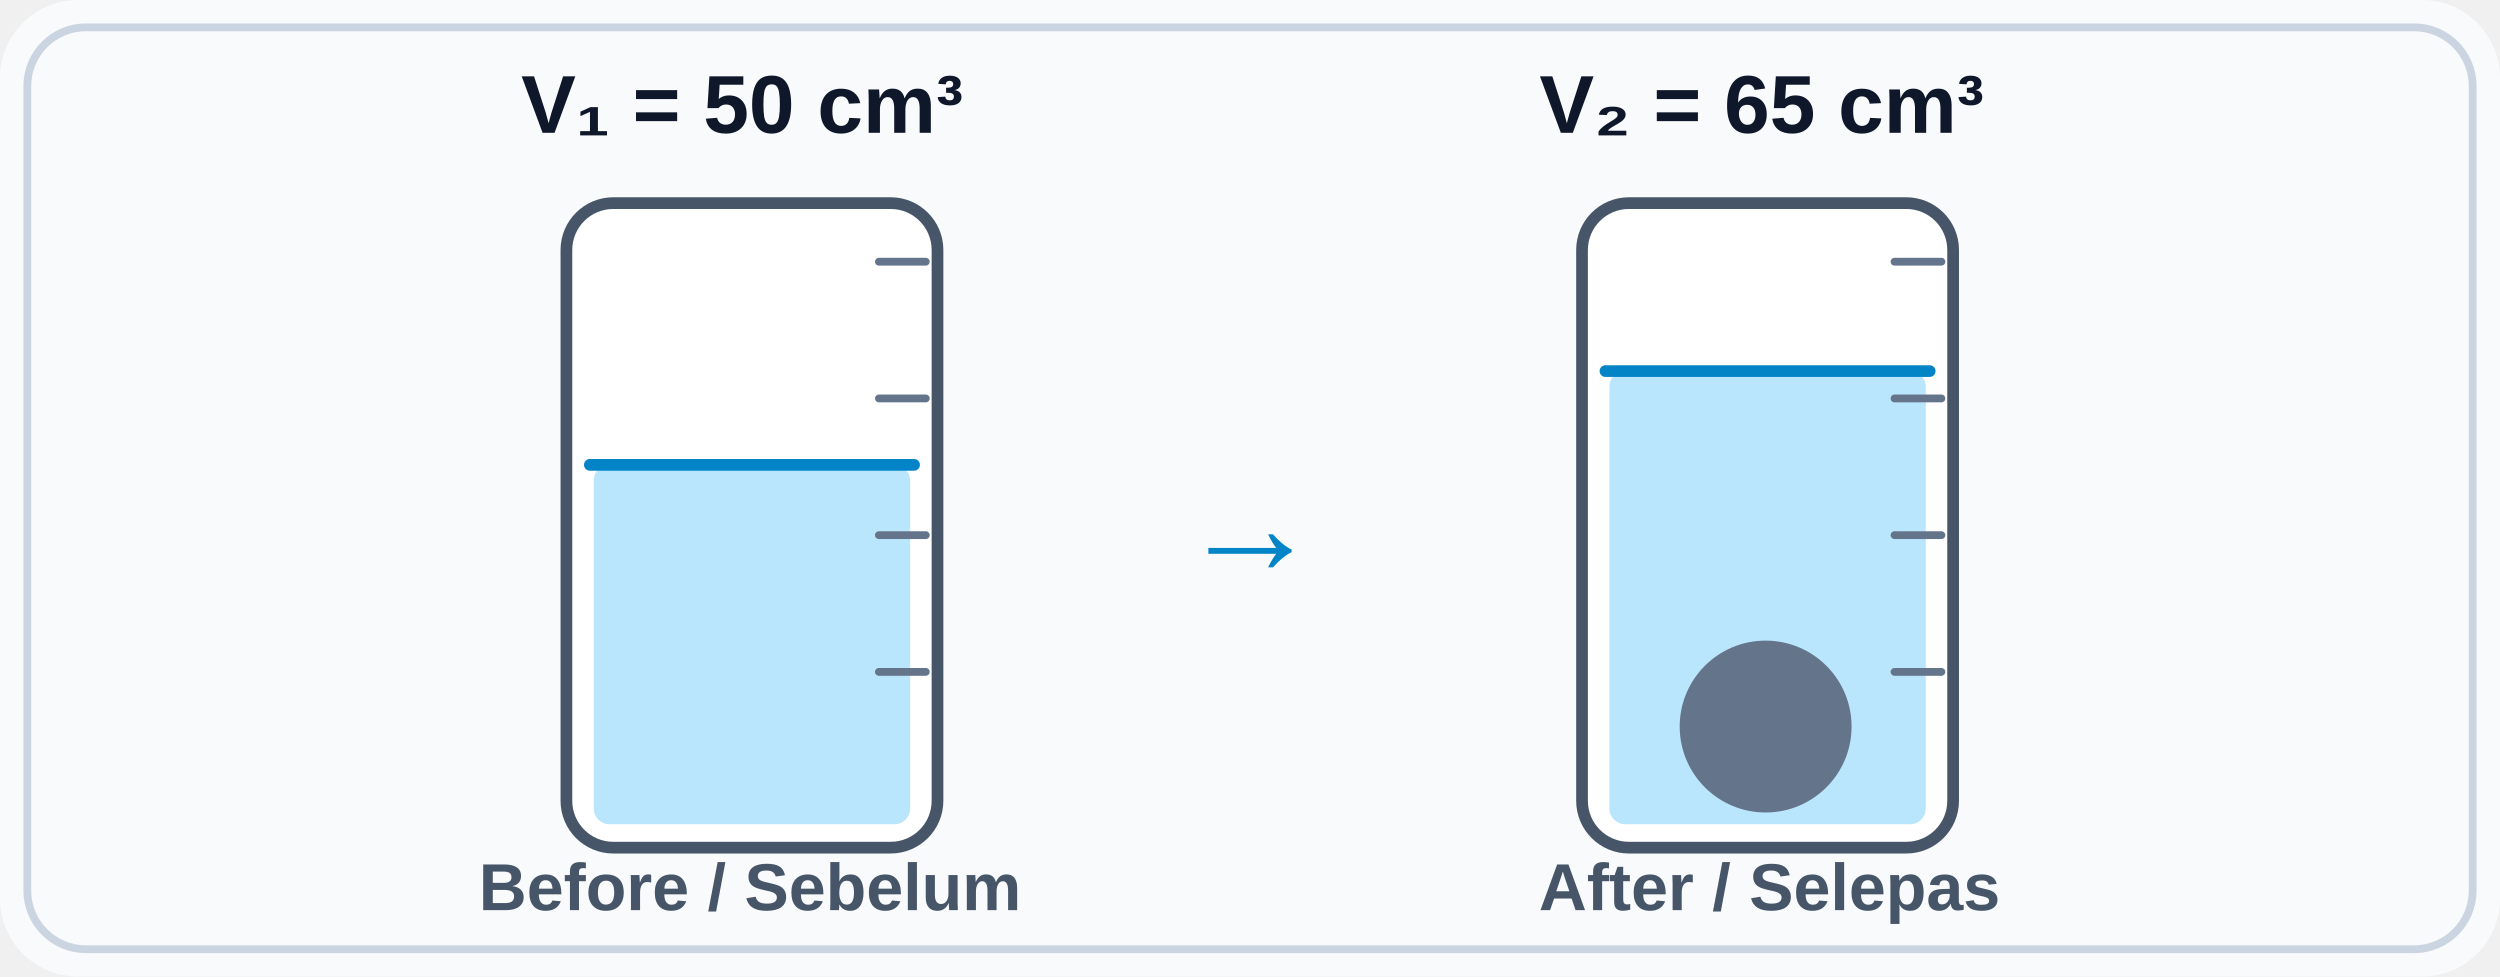
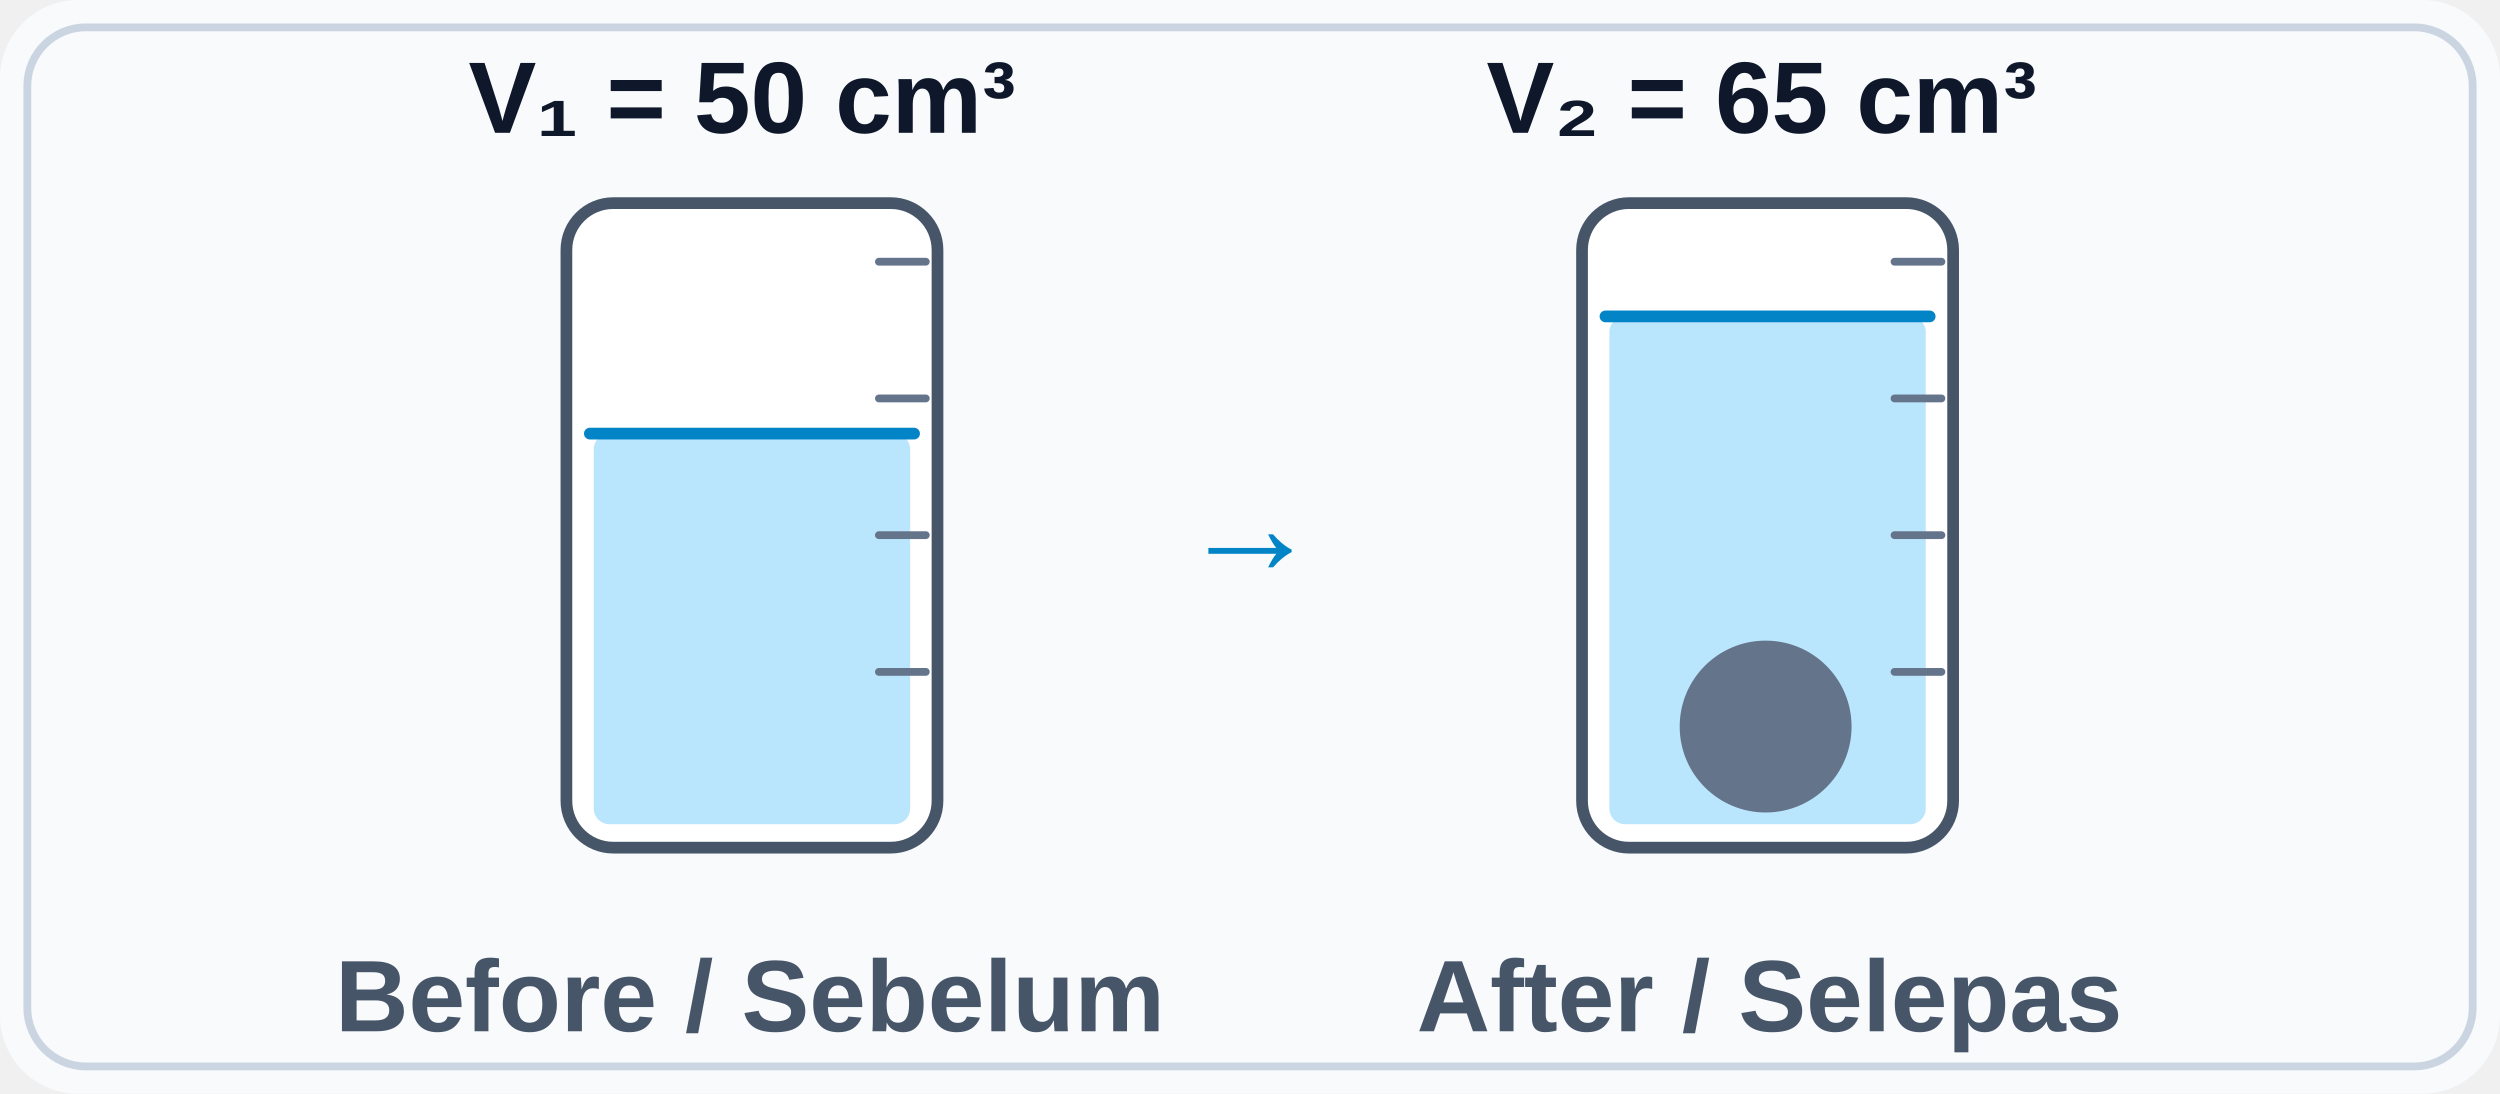
- <svg xmlns="http://www.w3.org/2000/svg" viewBox="0 0 640 250" role="img" aria-label="Graduated cylinders before and after placing an object">
-   <rect width="640" height="250" rx="20" fill="#F8FAFC" />
-   <rect x="7" y="7" width="626" height="236" rx="15" fill="none" stroke="#CBD5E1" stroke-width="2" />
-   <text x="190" y="34" font-family="Arial,sans-serif" font-size="21" font-weight="600" fill="#0F172A" text-anchor="middle">V₁ = 50 cm³</text>
-   <text x="451" y="34" font-family="Arial,sans-serif" font-size="21" font-weight="600" fill="#0F172A" text-anchor="middle">V₂ = 65 cm³</text>
+ <svg xmlns="http://www.w3.org/2000/svg" viewBox="0 0 640 280" role="img" aria-label="Graduated cylinders before and after placing an object">
+   <rect width="640" height="280" rx="20" fill="#F8FAFC" />
+   <rect x="7" y="7" width="626" height="266" rx="15" fill="none" stroke="#CBD5E1" stroke-width="2" />
+   <text x="190" y="34" font-family="Arial,sans-serif" font-size="26" font-weight="600" fill="#0F172A" text-anchor="middle">V₁ = 50 cm³</text>
+   <text x="451" y="34" font-family="Arial,sans-serif" font-size="26" font-weight="600" fill="#0F172A" text-anchor="middle">V₂ = 65 cm³</text>
  <rect x="145" y="52" width="95" height="165" rx="12" fill="#FFFFFF" stroke="#475569" stroke-width="3" />
-   <rect x="152" y="119" width="81" height="92" rx="4" fill="#BAE6FD" stroke="none" stroke-width="3" />
-   <line x1="151" y1="119" x2="234" y2="119" stroke="#0284C7" stroke-width="3" stroke-linecap="round" />
+   <rect x="152" y="111" width="81" height="100" rx="4" fill="#BAE6FD" stroke="none" stroke-width="3" />
+   <line x1="151" y1="111" x2="234" y2="111" stroke="#0284C7" stroke-width="3" stroke-linecap="round" />
  <line x1="225" y1="67" x2="237" y2="67" stroke="#64748B" stroke-width="2" stroke-linecap="round" />
  <line x1="225" y1="102" x2="237" y2="102" stroke="#64748B" stroke-width="2" stroke-linecap="round" />
  <line x1="225" y1="137" x2="237" y2="137" stroke="#64748B" stroke-width="2" stroke-linecap="round" />
  <line x1="225" y1="172" x2="237" y2="172" stroke="#64748B" stroke-width="2" stroke-linecap="round" />
  <rect x="405" y="52" width="95" height="165" rx="12" fill="#FFFFFF" stroke="#475569" stroke-width="3" />
-   <rect x="412" y="95" width="81" height="116" rx="4" fill="#BAE6FD" stroke="none" stroke-width="3" />
-   <line x1="411" y1="95" x2="494" y2="95" stroke="#0284C7" stroke-width="3" stroke-linecap="round" />
+   <rect x="412" y="81" width="81" height="130" rx="4" fill="#BAE6FD" stroke="none" stroke-width="3" />
+   <line x1="411" y1="81" x2="494" y2="81" stroke="#0284C7" stroke-width="3" stroke-linecap="round" />
  <line x1="485" y1="67" x2="497" y2="67" stroke="#64748B" stroke-width="2" stroke-linecap="round" />
  <line x1="485" y1="102" x2="497" y2="102" stroke="#64748B" stroke-width="2" stroke-linecap="round" />
  <line x1="485" y1="137" x2="497" y2="137" stroke="#64748B" stroke-width="2" stroke-linecap="round" />
  <line x1="485" y1="172" x2="497" y2="172" stroke="#64748B" stroke-width="2" stroke-linecap="round" />
  <circle cx="452" cy="186" r="22" fill="#64748B" stroke="none" stroke-width="3" />
  <text x="320" y="147" font-family="Arial,sans-serif" font-size="36" font-weight="600" fill="#0284C7" text-anchor="middle">→</text>
-   <text x="192" y="233" font-family="Arial,sans-serif" font-size="17" font-weight="600" fill="#475569" text-anchor="middle">Before / Sebelum</text>
-   <text x="453" y="233" font-family="Arial,sans-serif" font-size="17" font-weight="600" fill="#475569" text-anchor="middle">After / Selepas</text>
+   <text x="192" y="264" font-family="Arial,sans-serif" font-size="26" font-weight="600" fill="#475569" text-anchor="middle">Before / Sebelum</text>
+   <text x="453" y="264" font-family="Arial,sans-serif" font-size="26" font-weight="600" fill="#475569" text-anchor="middle">After / Selepas</text>
</svg>
